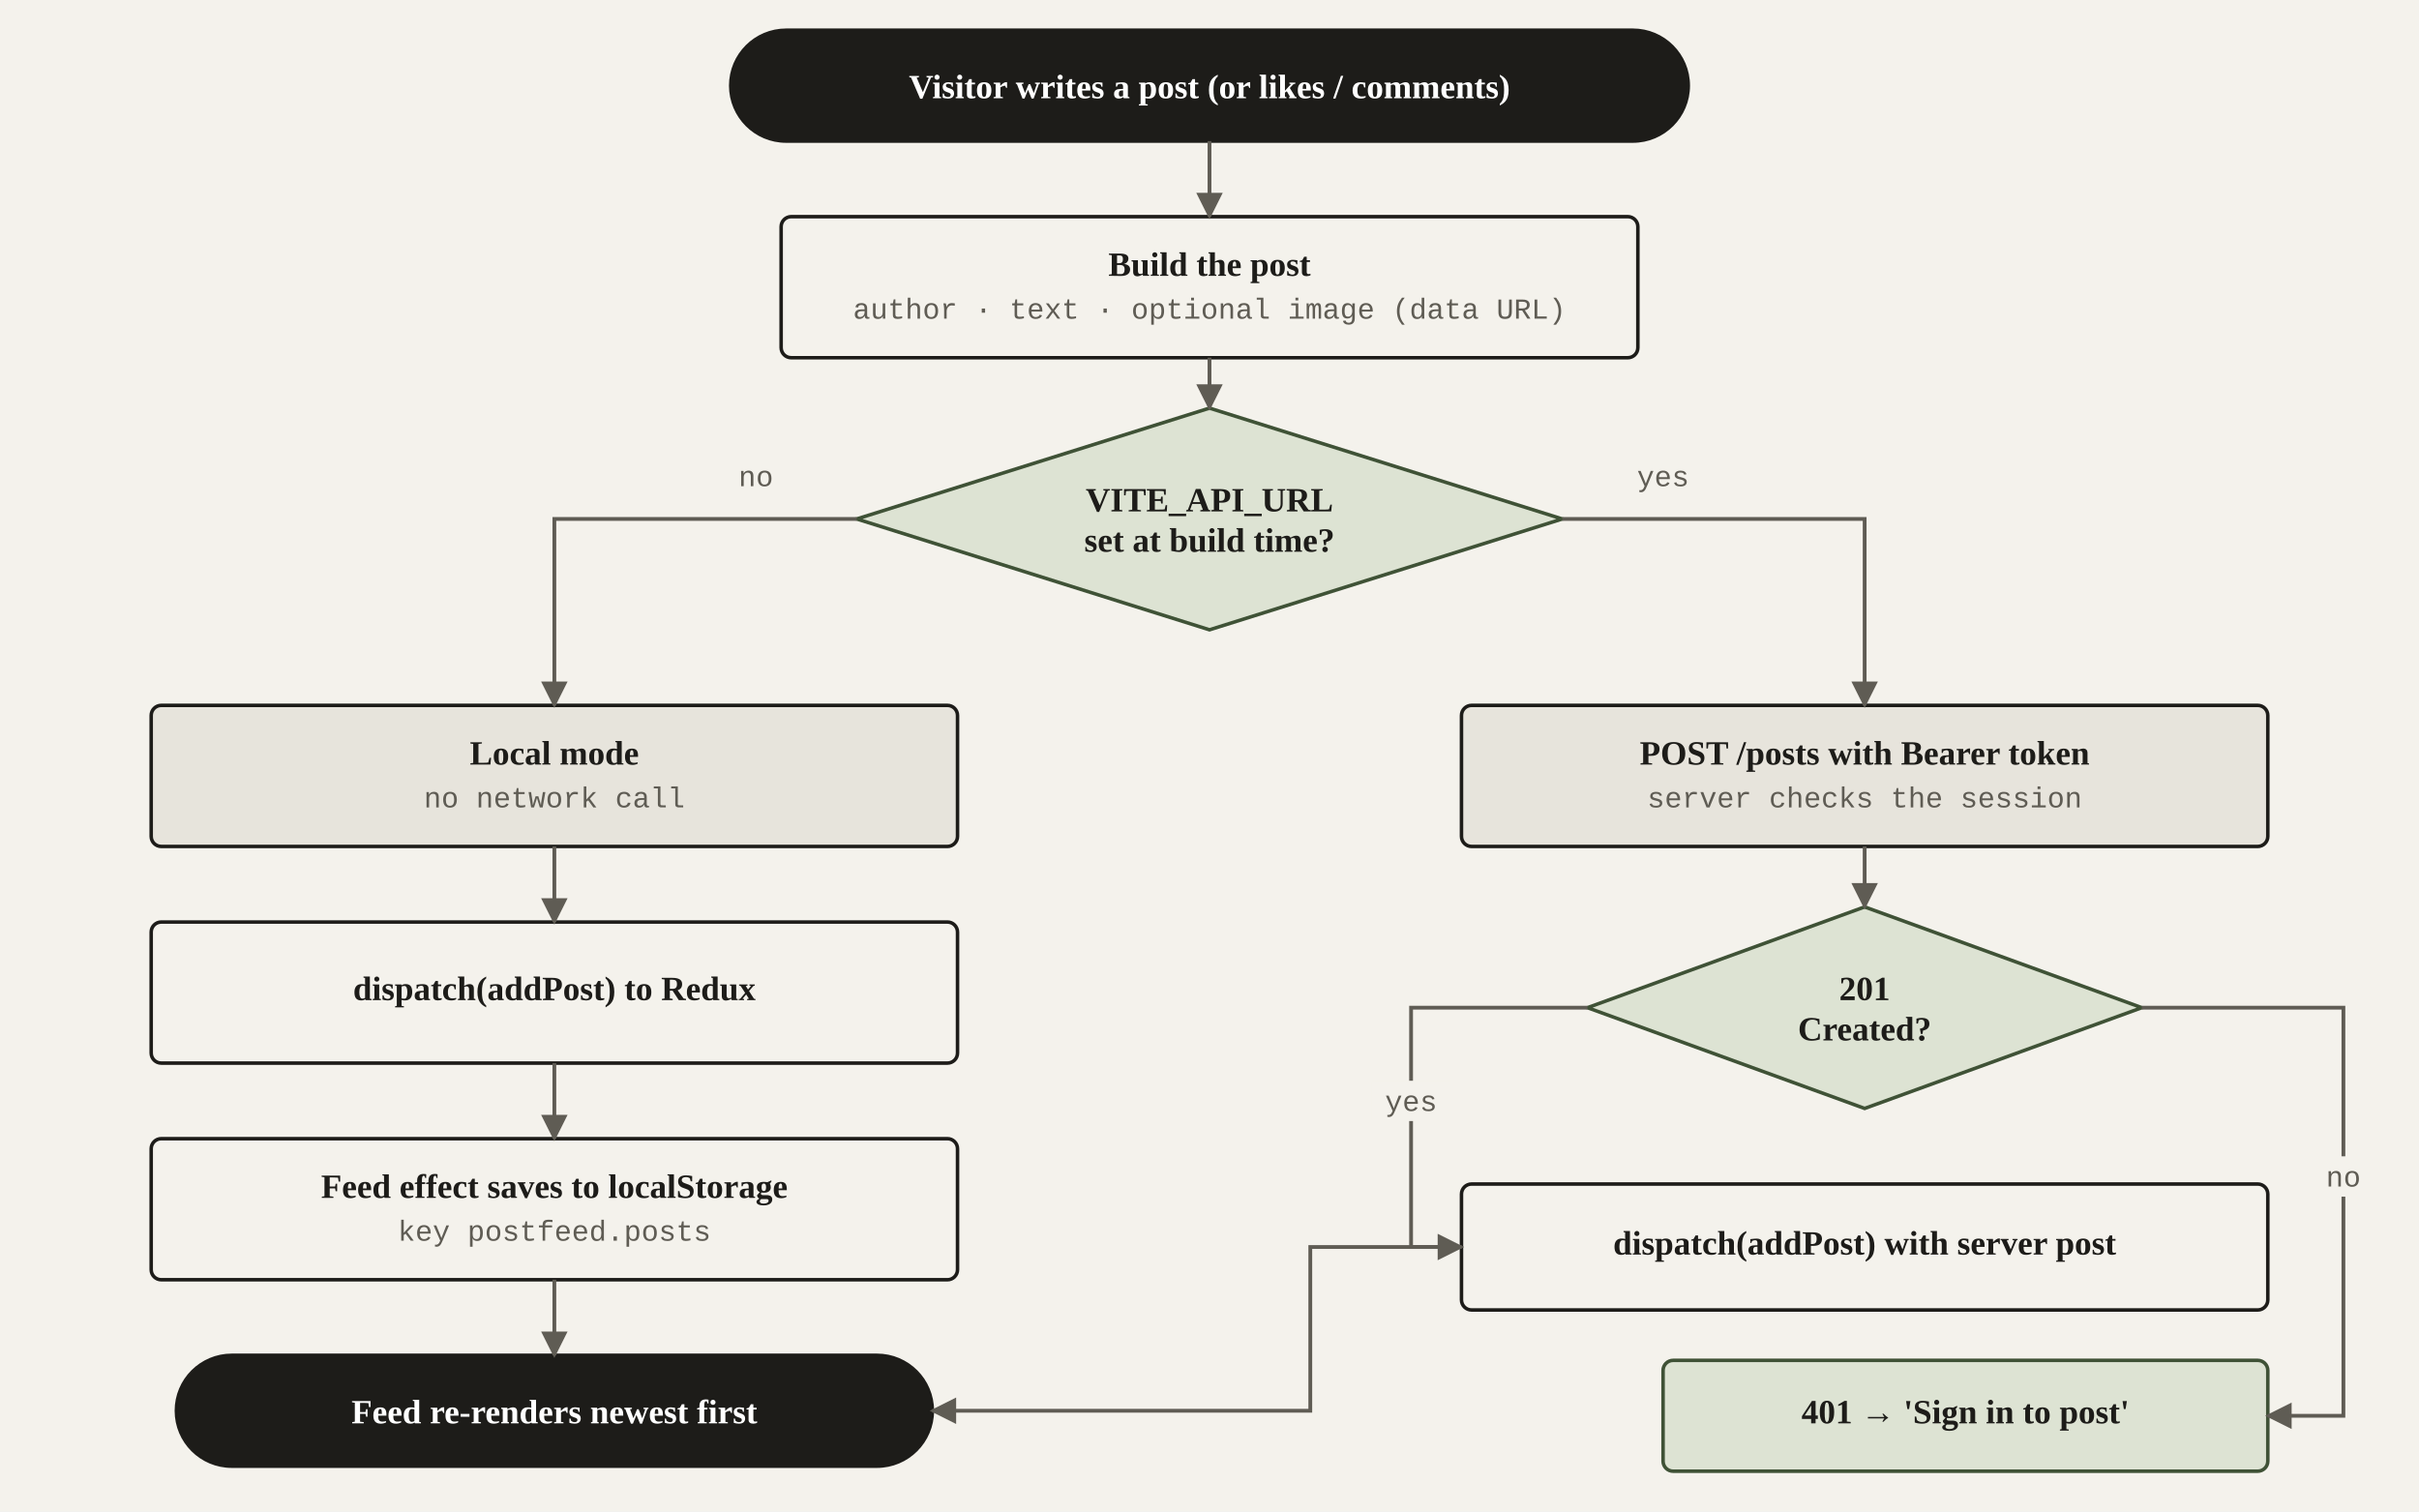
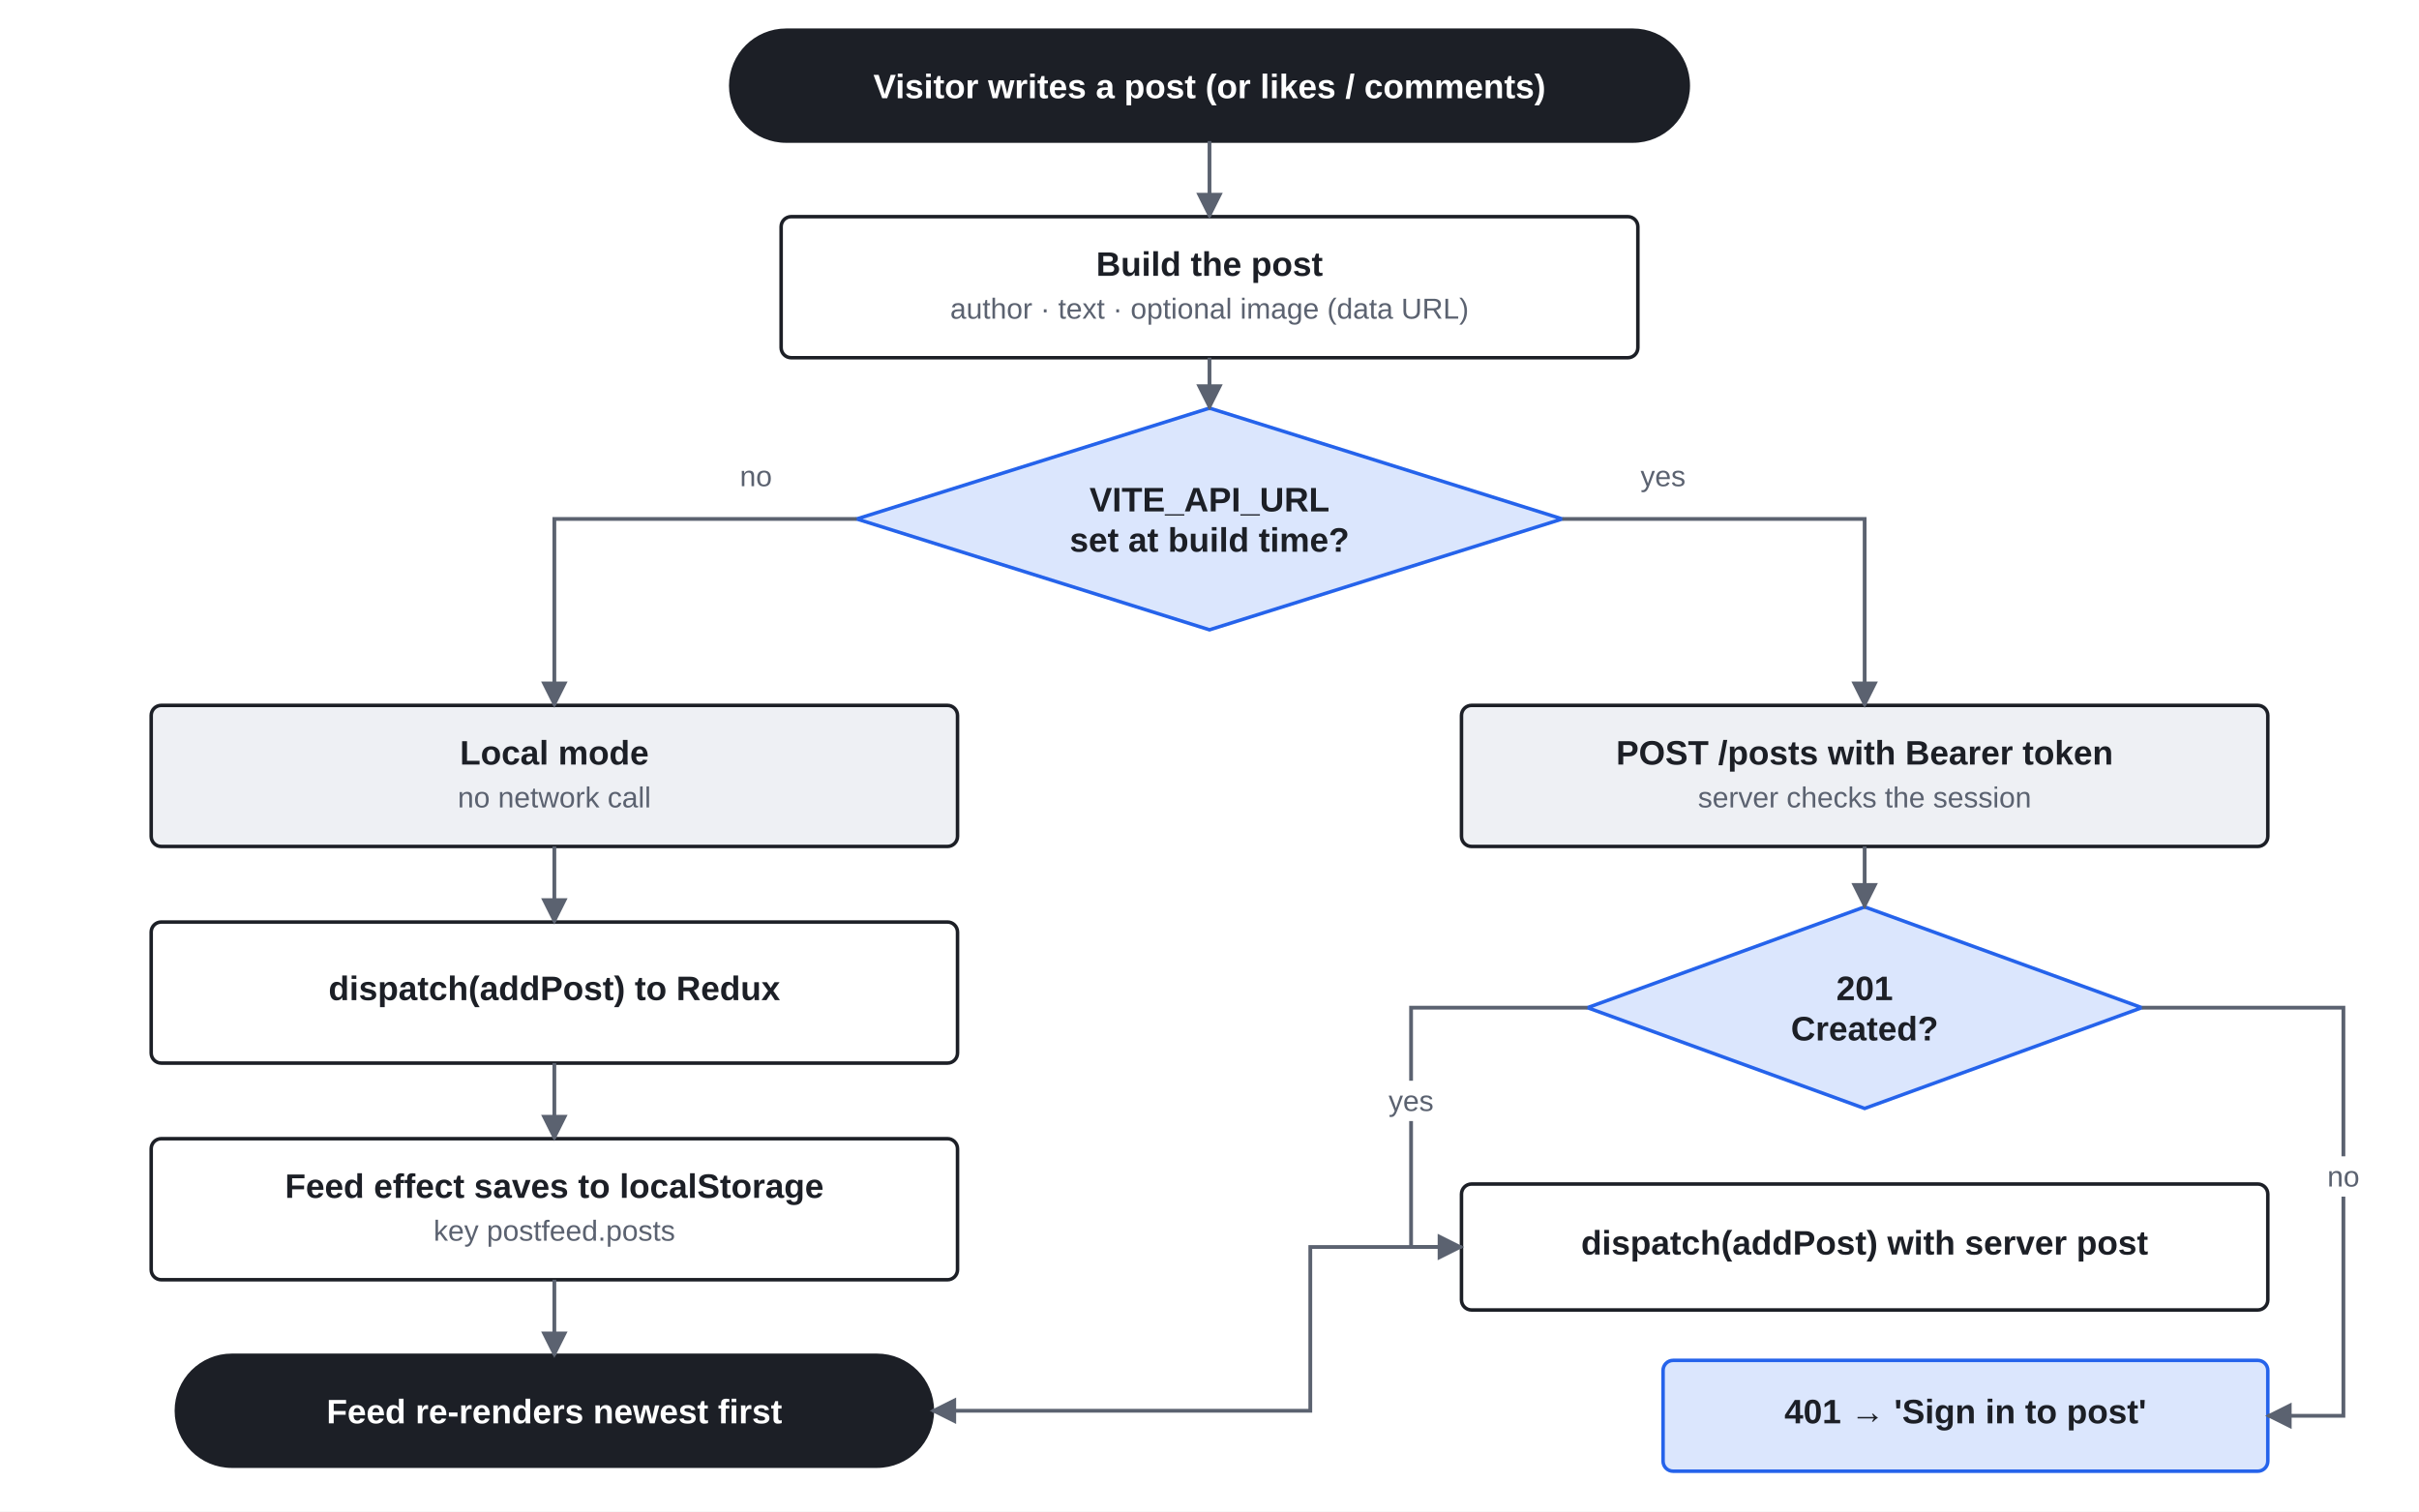
<svg xmlns="http://www.w3.org/2000/svg" viewBox="0 0 960 600" width="960" height="600" role="img">
-   <style>.dg-box{fill:#F4F2EC;stroke:#1D1C19;stroke-width:1.4}.dg-box.dg-fill-a{fill:#DDE3D3;stroke:#3F5236}.dg-box.dg-fill-t{fill:#E7E4DC}.dg-box.dg-fill-i{fill:#1D1C19}.dg-box.dg-dashed{stroke-dasharray:5 4;fill:#F2F0EA}.dg-text{fill:#1D1C19;font:500 13.5px Georgia,'Times New Roman',serif}.dg-strong{font-weight:700}.dg-small{fill:#5F5C54;font:400 11.5px 'Courier New',monospace}.dg-on-ink{fill:#fff}.dg-line{fill:none;stroke:#5F5C54;stroke-width:1.5}.dg-dash{stroke-dasharray:5 4}.dg-arrowhead{fill:#5F5C54}.dg-label-bg{fill:#F4F2EC}.dg-group{fill:none;stroke:#BEB9AD;stroke-width:1.5;stroke-dasharray:4 4}.dg-group-label{fill:#3F5236;font:700 11px 'Courier New',monospace;letter-spacing:.05em}.dg-icon{fill:#F4F2EC;stroke:#1D1C19;stroke-width:1.1}</style>
-   <rect width="100%" height="100%" fill="#F4F2EC" />
+   <style>.dg-box{fill:#FFFFFF;stroke:#1C1F26;stroke-width:1.4}.dg-box.dg-fill-a{fill:#DBE6FD;stroke:#2563EB}.dg-box.dg-fill-t{fill:#EEF0F4}.dg-box.dg-fill-i{fill:#1C1F26}.dg-box.dg-dashed{stroke-dasharray:5 4;fill:#F4F5F7}.dg-text{fill:#1C1F26;font:500 13.5px Calibri,Carlito,Arial,sans-serif}.dg-strong{font-weight:700}.dg-small{fill:#5B6270;font:400 11.5px Calibri,Carlito,Arial,sans-serif}.dg-on-ink{fill:#fff}.dg-line{fill:none;stroke:#5B6270;stroke-width:1.5}.dg-dash{stroke-dasharray:5 4}.dg-arrowhead{fill:#5B6270}.dg-label-bg{fill:#FFFFFF}.dg-group{fill:none;stroke:#C9CED8;stroke-width:1.5;stroke-dasharray:4 4}.dg-group-label{fill:#2563EB;font:700 11px Calibri,Carlito,Arial,sans-serif;letter-spacing:.05em}.dg-icon{fill:#FFFFFF;stroke:#1C1F26;stroke-width:1.1}</style>
+   <rect width="100%" height="100%" fill="#FFFFFF" />
  <defs>
    <marker id="ah-post" viewBox="0 0 10 10" refX="9" refY="5" markerWidth="7" markerHeight="7" orient="auto-start-reverse">
      <path d="M0,0 L10,5 L0,10 z" class="dg-arrowhead" />
    </marker>
  </defs>
  <rect x="290.0" y="12.0" width="380" height="44" rx="22.0" class="dg-box dg-fill-i" />
  <text x="480" y="39" class="dg-text dg-on-ink dg-strong" text-anchor="middle">Visitor writes a post (or likes / comments)</text>
  <rect x="310" y="86" width="340" height="56" rx="4" class="dg-box " />
  <text x="480.0" y="109.5" class="dg-text dg-strong" text-anchor="middle">Build the post</text>
  <text x="480.0" y="126.5" class="dg-small" text-anchor="middle">author · text · optional image (data URL)</text>
  <polygon points="480,162.0 620.0,206 480,250.0 340.0,206" class="dg-box dg-fill-a" />
  <text x="480" y="203" class="dg-text dg-strong" text-anchor="middle">VITE_API_URL</text>
  <text x="480" y="219" class="dg-text dg-strong" text-anchor="middle">set at build time?</text>
  <rect x="60" y="280" width="320" height="56" rx="4" class="dg-box dg-fill-t" />
  <text x="220.0" y="303.5" class="dg-text dg-strong" text-anchor="middle">Local mode</text>
  <text x="220.0" y="320.5" class="dg-small" text-anchor="middle">no network call</text>
  <rect x="60" y="366" width="320" height="56" rx="4" class="dg-box " />
  <text x="220.0" y="397.0" class="dg-text dg-strong" text-anchor="middle">dispatch(addPost) to Redux</text>
  <rect x="60" y="452" width="320" height="56" rx="4" class="dg-box " />
  <text x="220.0" y="475.5" class="dg-text dg-strong" text-anchor="middle">Feed effect saves to localStorage</text>
  <text x="220.0" y="492.5" class="dg-small" text-anchor="middle">key postfeed.posts</text>
  <rect x="580" y="280" width="320" height="56" rx="4" class="dg-box dg-fill-t" />
  <text x="740.0" y="303.5" class="dg-text dg-strong" text-anchor="middle">POST /posts with Bearer token</text>
  <text x="740.0" y="320.5" class="dg-small" text-anchor="middle">server checks the session</text>
  <polygon points="740,360.0 850.0,400 740,440.0 630.0,400" class="dg-box dg-fill-a" />
  <text x="740" y="397" class="dg-text dg-strong" text-anchor="middle">201</text>
  <text x="740" y="413" class="dg-text dg-strong" text-anchor="middle">Created?</text>
  <rect x="580" y="470" width="320" height="50" rx="4" class="dg-box " />
  <text x="740.0" y="498.0" class="dg-text dg-strong" text-anchor="middle">dispatch(addPost) with server post</text>
  <rect x="660" y="540" width="240" height="44" rx="4" class="dg-box dg-fill-a" />
  <text x="780.0" y="565.0" class="dg-text dg-strong" text-anchor="middle">401 → 'Sign in to post'</text>
  <rect x="70.0" y="538.0" width="300" height="44" rx="22.0" class="dg-box dg-fill-i" />
  <text x="220" y="565" class="dg-text dg-on-ink dg-strong" text-anchor="middle">Feed re-renders newest first</text>
  <polyline points="480,56.0 480.0,86" class="dg-line" marker-end="url(#ah-post)" />
  <polyline points="480.0,142 480,162.0" class="dg-line" marker-end="url(#ah-post)" />
  <polyline points="340.0,206 220,206 220.0,280" class="dg-line" marker-end="url(#ah-post)" />
  <rect x="287.8" y="181" width="24.4" height="16" class="dg-label-bg" />
  <text x="300" y="193" class="dg-small" text-anchor="middle">no</text>
  <polyline points="220.0,336 220.0,366" class="dg-line" marker-end="url(#ah-post)" />
  <polyline points="220.0,422 220.0,452" class="dg-line" marker-end="url(#ah-post)" />
  <polyline points="220.0,508 220,538.0" class="dg-line" marker-end="url(#ah-post)" />
  <polyline points="620.0,206 740,206 740.0,280" class="dg-line" marker-end="url(#ah-post)" />
  <rect x="644.2" y="181" width="31.6" height="16" class="dg-label-bg" />
  <text x="660" y="193" class="dg-small" text-anchor="middle">yes</text>
  <polyline points="740.0,336 740,360.0" class="dg-line" marker-end="url(#ah-post)" />
  <polyline points="630.0,400 560,400 560,495 580,495.0" class="dg-line" marker-end="url(#ah-post)" />
  <rect x="544.2" y="429" width="31.6" height="16" class="dg-label-bg" />
  <text x="560" y="441" class="dg-small" text-anchor="middle">yes</text>
  <polyline points="850.0,400 930,400 930,562 900,562.0" class="dg-line" marker-end="url(#ah-post)" />
  <rect x="917.8" y="459" width="24.4" height="16" class="dg-label-bg" />
  <text x="930" y="471" class="dg-small" text-anchor="middle">no</text>
  <polyline points="580,495.0 520,495 520,560 370.0,560" class="dg-line" marker-end="url(#ah-post)" />
</svg>
